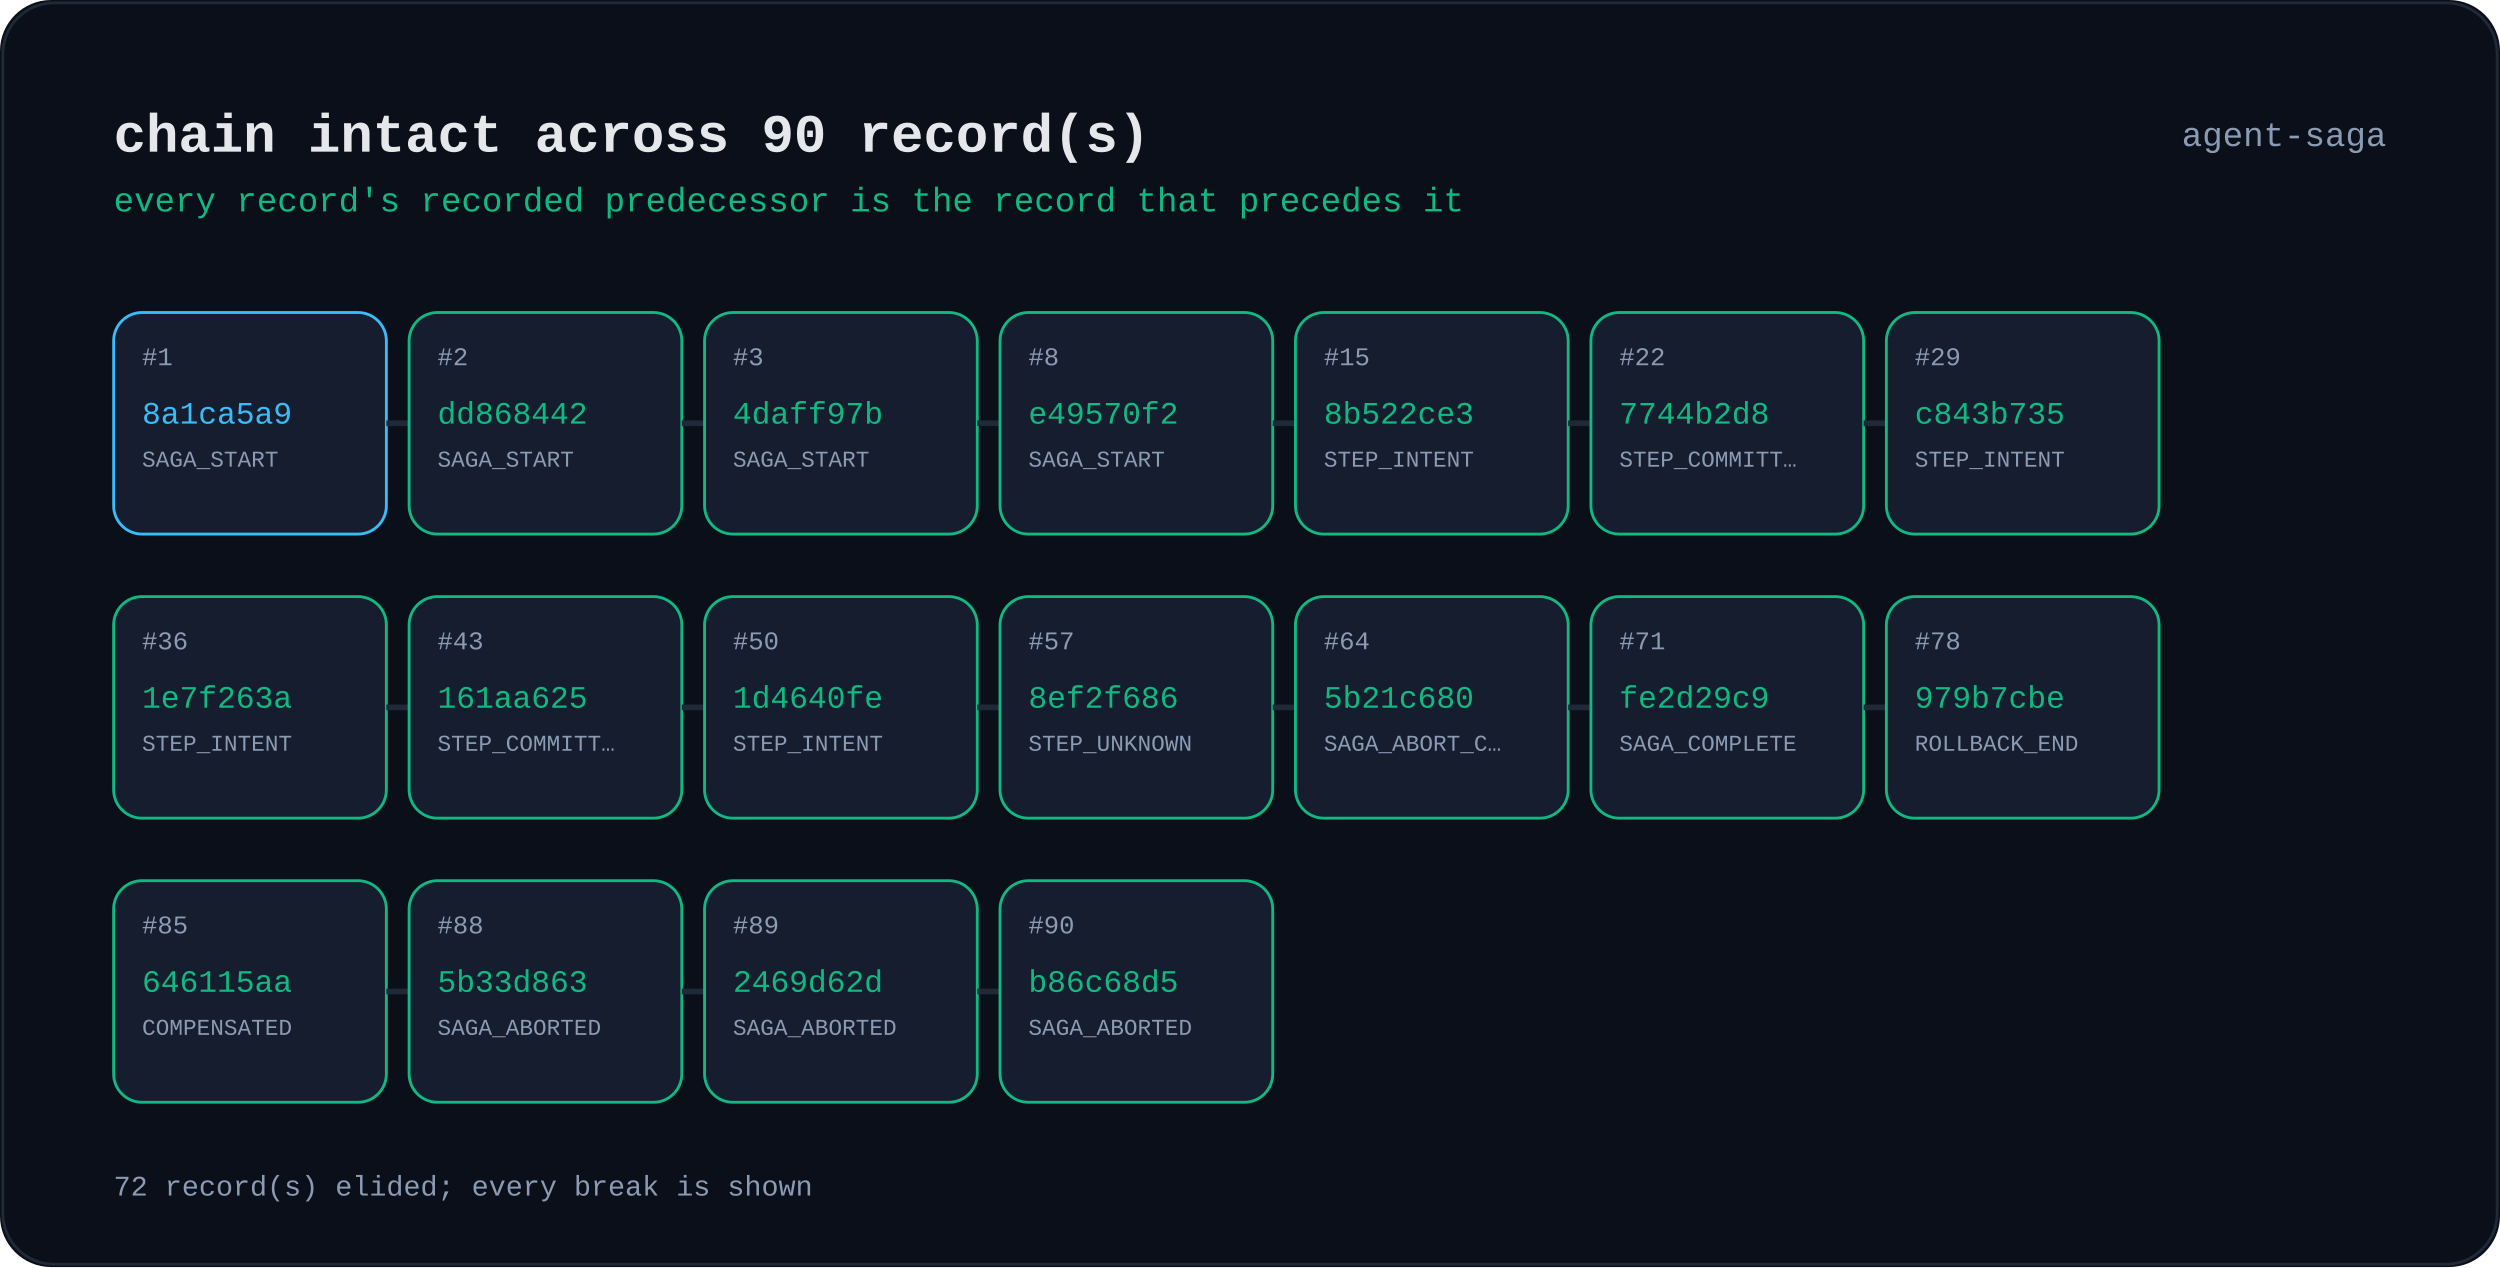
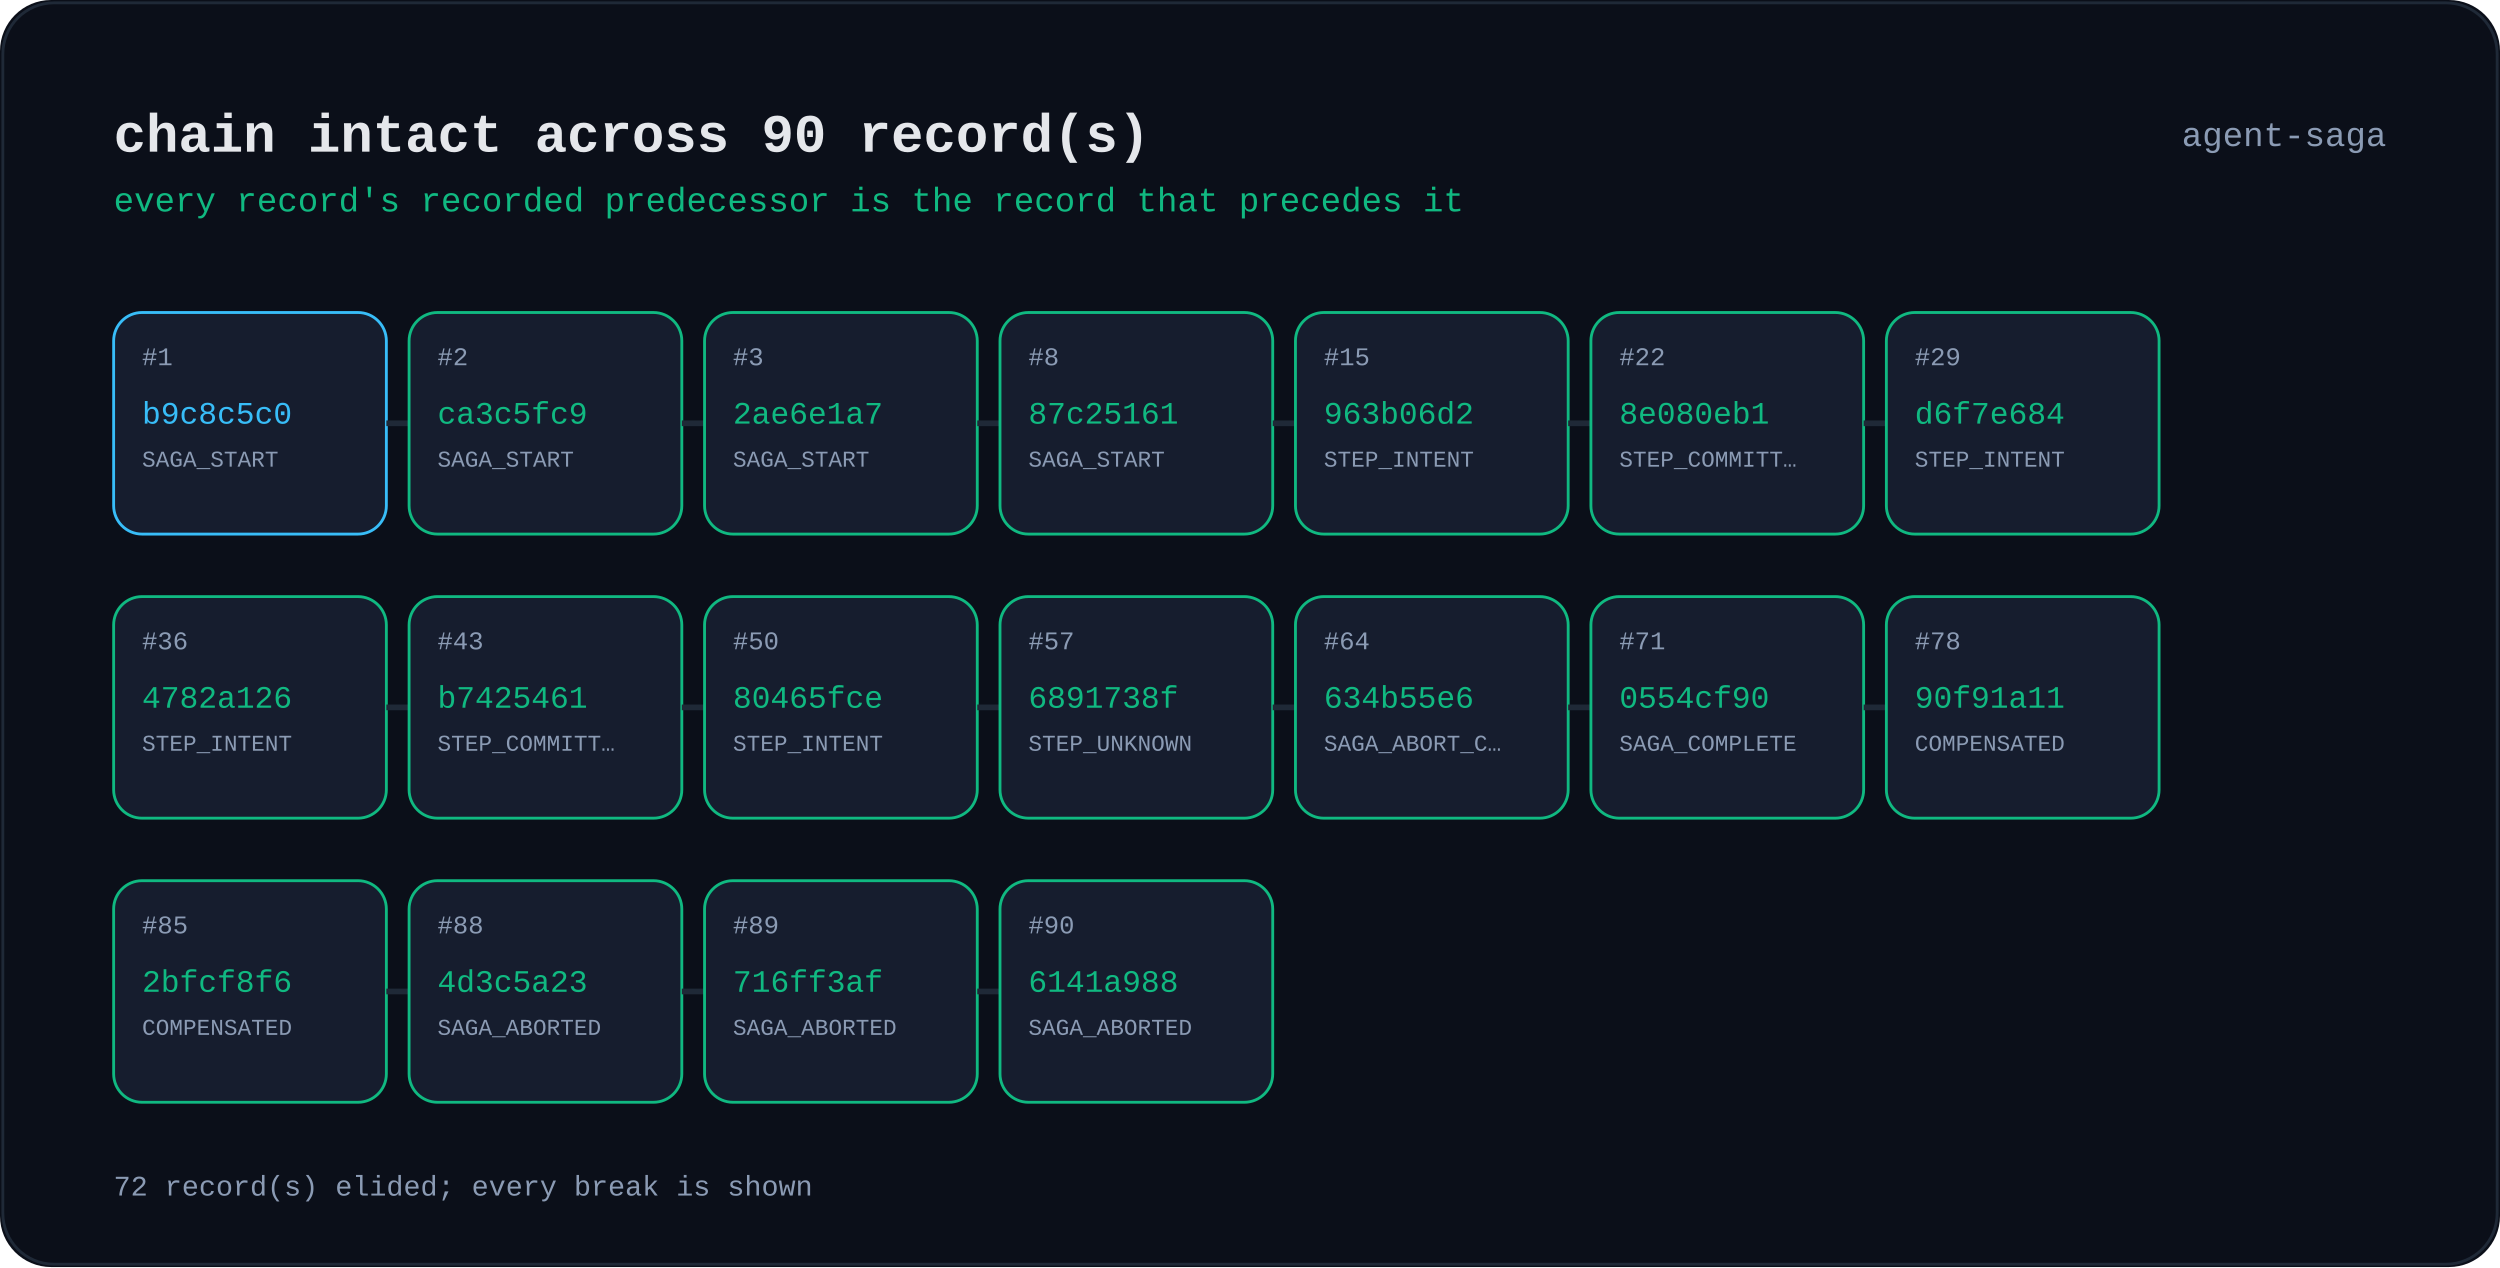
<svg xmlns="http://www.w3.org/2000/svg" viewBox="0 0 880 446" width="880" height="446" role="img" aria-label="chain intact across 90 record(s). every record's recorded predecessor is the ...">
  <style>
text{font-family:ui-monospace, SFMono-Regular, 'SF Mono', Menlo, Consolas, 'Liberation Mono', monospace;dominant-baseline:middle}
.t{fill:#e5e7eb}.m{fill:#8b9bb4}
.a0{animation:a0 4.79s linear infinite;}@keyframes a0{0%,3.13%{opacity:0}11.9%,100%{opacity:1}}
.a1{animation:a1 4.79s linear infinite;}@keyframes a1{0%,11.48%{opacity:0;transform:translateY(7px)}19.83%,100%{opacity:1;transform:translateY(0)}}
.a2{animation:a2 4.79s linear infinite;}@keyframes a2{0%,13.15%{opacity:0;transform:translateY(7px)}21.5%,100%{opacity:1;transform:translateY(0)}}
.a3{animation:a3 4.79s linear infinite;}@keyframes a3{0%,14.82%{opacity:0;transform:translateY(7px)}23.17%,100%{opacity:1;transform:translateY(0)}}
.a4{animation:a4 4.79s linear infinite;}@keyframes a4{0%,16.49%{opacity:0;transform:translateY(7px)}24.84%,100%{opacity:1;transform:translateY(0)}}
.a5{animation:a5 4.79s linear infinite;}@keyframes a5{0%,18.16%{opacity:0;transform:translateY(7px)}26.51%,100%{opacity:1;transform:translateY(0)}}
.a6{animation:a6 4.79s linear infinite;}@keyframes a6{0%,19.83%{opacity:0;transform:translateY(7px)}28.18%,100%{opacity:1;transform:translateY(0)}}
.a7{animation:a7 4.79s linear infinite;}@keyframes a7{0%,21.5%{opacity:0;transform:translateY(7px)}29.85%,100%{opacity:1;transform:translateY(0)}}
.a8{animation:a8 4.79s linear infinite;}@keyframes a8{0%,23.17%{opacity:0;transform:translateY(7px)}31.52%,100%{opacity:1;transform:translateY(0)}}
.a9{animation:a9 4.79s linear infinite;}@keyframes a9{0%,24.84%{opacity:0;transform:translateY(7px)}33.19%,100%{opacity:1;transform:translateY(0)}}
.a10{animation:a10 4.79s linear infinite;}@keyframes a10{0%,26.51%{opacity:0;transform:translateY(7px)}34.86%,100%{opacity:1;transform:translateY(0)}}
.a11{animation:a11 4.79s linear infinite;}@keyframes a11{0%,28.18%{opacity:0;transform:translateY(7px)}36.53%,100%{opacity:1;transform:translateY(0)}}
.a12{animation:a12 4.79s linear infinite;}@keyframes a12{0%,29.85%{opacity:0;transform:translateY(7px)}38.2%,100%{opacity:1;transform:translateY(0)}}
.a13{animation:a13 4.79s linear infinite;}@keyframes a13{0%,31.52%{opacity:0;transform:translateY(7px)}39.87%,100%{opacity:1;transform:translateY(0)}}
.a14{animation:a14 4.79s linear infinite;}@keyframes a14{0%,33.19%{opacity:0;transform:translateY(7px)}41.54%,100%{opacity:1;transform:translateY(0)}}
.a15{animation:a15 4.79s linear infinite;}@keyframes a15{0%,34.86%{opacity:0;transform:translateY(7px)}43.22%,100%{opacity:1;transform:translateY(0)}}
.a16{animation:a16 4.79s linear infinite;}@keyframes a16{0%,36.53%{opacity:0;transform:translateY(7px)}44.89%,100%{opacity:1;transform:translateY(0)}}
.a17{animation:a17 4.79s linear infinite;}@keyframes a17{0%,38.2%{opacity:0;transform:translateY(7px)}46.56%,100%{opacity:1;transform:translateY(0)}}
.a18{animation:a18 4.79s linear infinite;}@keyframes a18{0%,39.87%{opacity:0;transform:translateY(7px)}48.23%,100%{opacity:1;transform:translateY(0)}}
@media (prefers-reduced-motion: reduce){*{animation:none !important;opacity:1 !important;transform:none !important}}
</style>
  <rect width="880" height="446" rx="18" fill="#0b0f19" />
  <rect x="1" y="1" width="878" height="444" rx="18" fill="none" stroke="#1f2937" />
  <g class="a0">
    <text class="t" x="40" y="48" font-size="19" font-weight="700">chain intact across 90 record(s)</text>
    <text x="40" y="71" font-size="12" fill="#10b981">every record's recorded predecessor is the record that precedes it</text>
    <text class="m" x="840" y="48" font-size="12" text-anchor="end">agent-saga</text>
  </g>
  <g class="a1">
    <rect x="40" y="110" width="96" height="78" rx="10" fill="#161d2e" stroke="#38bdf8" stroke-width="1" />
    <text class="m" x="50" y="126" font-size="9">#1</text>
-     <text x="50" y="146" font-size="11" fill="#38bdf8">8a1ca5a9</text>
+     <text x="50" y="146" font-size="11" fill="#38bdf8">b9c8c5c0</text>
    <text class="m" x="50" y="162" font-size="8">SAGA_START</text>
  </g>
  <g class="a1">
    <rect x="136" y="148" width="8" height="2" fill="#1f2937" />
  </g>
  <g class="a2">
    <rect x="144" y="110" width="96" height="78" rx="10" fill="#161d2e" stroke="#10b981" stroke-width="1" />
    <text class="m" x="154" y="126" font-size="9">#2</text>
-     <text x="154" y="146" font-size="11" fill="#10b981">dd868442</text>
+     <text x="154" y="146" font-size="11" fill="#10b981">ca3c5fc9</text>
    <text class="m" x="154" y="162" font-size="8">SAGA_START</text>
  </g>
  <g class="a2">
    <rect x="240" y="148" width="8" height="2" fill="#1f2937" />
  </g>
  <g class="a3">
    <rect x="248" y="110" width="96" height="78" rx="10" fill="#161d2e" stroke="#10b981" stroke-width="1" />
    <text class="m" x="258" y="126" font-size="9">#3</text>
-     <text x="258" y="146" font-size="11" fill="#10b981">4daff97b</text>
+     <text x="258" y="146" font-size="11" fill="#10b981">2ae6e1a7</text>
    <text class="m" x="258" y="162" font-size="8">SAGA_START</text>
  </g>
  <g class="a3">
    <rect x="344" y="148" width="8" height="2" fill="#1f2937" />
  </g>
  <g class="a4">
    <rect x="352" y="110" width="96" height="78" rx="10" fill="#161d2e" stroke="#10b981" stroke-width="1" />
    <text class="m" x="362" y="126" font-size="9">#8</text>
-     <text x="362" y="146" font-size="11" fill="#10b981">e49570f2</text>
+     <text x="362" y="146" font-size="11" fill="#10b981">87c25161</text>
    <text class="m" x="362" y="162" font-size="8">SAGA_START</text>
  </g>
  <g class="a4">
    <rect x="448" y="148" width="8" height="2" fill="#1f2937" />
  </g>
  <g class="a5">
    <rect x="456" y="110" width="96" height="78" rx="10" fill="#161d2e" stroke="#10b981" stroke-width="1" />
    <text class="m" x="466" y="126" font-size="9">#15</text>
-     <text x="466" y="146" font-size="11" fill="#10b981">8b522ce3</text>
+     <text x="466" y="146" font-size="11" fill="#10b981">963b06d2</text>
    <text class="m" x="466" y="162" font-size="8">STEP_INTENT</text>
  </g>
  <g class="a5">
    <rect x="552" y="148" width="8" height="2" fill="#1f2937" />
  </g>
  <g class="a6">
    <rect x="560" y="110" width="96" height="78" rx="10" fill="#161d2e" stroke="#10b981" stroke-width="1" />
    <text class="m" x="570" y="126" font-size="9">#22</text>
-     <text x="570" y="146" font-size="11" fill="#10b981">7744b2d8</text>
+     <text x="570" y="146" font-size="11" fill="#10b981">8e080eb1</text>
    <text class="m" x="570" y="162" font-size="8">STEP_COMMITT…</text>
  </g>
  <g class="a6">
    <rect x="656" y="148" width="8" height="2" fill="#1f2937" />
  </g>
  <g class="a7">
    <rect x="664" y="110" width="96" height="78" rx="10" fill="#161d2e" stroke="#10b981" stroke-width="1" />
    <text class="m" x="674" y="126" font-size="9">#29</text>
-     <text x="674" y="146" font-size="11" fill="#10b981">c843b735</text>
+     <text x="674" y="146" font-size="11" fill="#10b981">d6f7e684</text>
    <text class="m" x="674" y="162" font-size="8">STEP_INTENT</text>
  </g>
  <g class="a8">
    <rect x="40" y="210" width="96" height="78" rx="10" fill="#161d2e" stroke="#10b981" stroke-width="1" />
    <text class="m" x="50" y="226" font-size="9">#36</text>
-     <text x="50" y="246" font-size="11" fill="#10b981">1e7f263a</text>
+     <text x="50" y="246" font-size="11" fill="#10b981">4782a126</text>
    <text class="m" x="50" y="262" font-size="8">STEP_INTENT</text>
  </g>
  <g class="a8">
    <rect x="136" y="248" width="8" height="2" fill="#1f2937" />
  </g>
  <g class="a9">
    <rect x="144" y="210" width="96" height="78" rx="10" fill="#161d2e" stroke="#10b981" stroke-width="1" />
    <text class="m" x="154" y="226" font-size="9">#43</text>
-     <text x="154" y="246" font-size="11" fill="#10b981">161aa625</text>
+     <text x="154" y="246" font-size="11" fill="#10b981">b7425461</text>
    <text class="m" x="154" y="262" font-size="8">STEP_COMMITT…</text>
  </g>
  <g class="a9">
    <rect x="240" y="248" width="8" height="2" fill="#1f2937" />
  </g>
  <g class="a10">
    <rect x="248" y="210" width="96" height="78" rx="10" fill="#161d2e" stroke="#10b981" stroke-width="1" />
    <text class="m" x="258" y="226" font-size="9">#50</text>
-     <text x="258" y="246" font-size="11" fill="#10b981">1d4640fe</text>
+     <text x="258" y="246" font-size="11" fill="#10b981">80465fce</text>
    <text class="m" x="258" y="262" font-size="8">STEP_INTENT</text>
  </g>
  <g class="a10">
    <rect x="344" y="248" width="8" height="2" fill="#1f2937" />
  </g>
  <g class="a11">
    <rect x="352" y="210" width="96" height="78" rx="10" fill="#161d2e" stroke="#10b981" stroke-width="1" />
    <text class="m" x="362" y="226" font-size="9">#57</text>
-     <text x="362" y="246" font-size="11" fill="#10b981">8ef2f686</text>
+     <text x="362" y="246" font-size="11" fill="#10b981">6891738f</text>
    <text class="m" x="362" y="262" font-size="8">STEP_UNKNOWN</text>
  </g>
  <g class="a11">
    <rect x="448" y="248" width="8" height="2" fill="#1f2937" />
  </g>
  <g class="a12">
    <rect x="456" y="210" width="96" height="78" rx="10" fill="#161d2e" stroke="#10b981" stroke-width="1" />
    <text class="m" x="466" y="226" font-size="9">#64</text>
-     <text x="466" y="246" font-size="11" fill="#10b981">5b21c680</text>
+     <text x="466" y="246" font-size="11" fill="#10b981">634b55e6</text>
    <text class="m" x="466" y="262" font-size="8">SAGA_ABORT_C…</text>
  </g>
  <g class="a12">
    <rect x="552" y="248" width="8" height="2" fill="#1f2937" />
  </g>
  <g class="a13">
    <rect x="560" y="210" width="96" height="78" rx="10" fill="#161d2e" stroke="#10b981" stroke-width="1" />
    <text class="m" x="570" y="226" font-size="9">#71</text>
-     <text x="570" y="246" font-size="11" fill="#10b981">fe2d29c9</text>
+     <text x="570" y="246" font-size="11" fill="#10b981">0554cf90</text>
    <text class="m" x="570" y="262" font-size="8">SAGA_COMPLETE</text>
  </g>
  <g class="a13">
    <rect x="656" y="248" width="8" height="2" fill="#1f2937" />
  </g>
  <g class="a14">
    <rect x="664" y="210" width="96" height="78" rx="10" fill="#161d2e" stroke="#10b981" stroke-width="1" />
    <text class="m" x="674" y="226" font-size="9">#78</text>
-     <text x="674" y="246" font-size="11" fill="#10b981">979b7cbe</text>
-     <text class="m" x="674" y="262" font-size="8">ROLLBACK_END</text>
+     <text x="674" y="246" font-size="11" fill="#10b981">90f91a11</text>
+     <text class="m" x="674" y="262" font-size="8">COMPENSATED</text>
  </g>
  <g class="a15">
    <rect x="40" y="310" width="96" height="78" rx="10" fill="#161d2e" stroke="#10b981" stroke-width="1" />
    <text class="m" x="50" y="326" font-size="9">#85</text>
-     <text x="50" y="346" font-size="11" fill="#10b981">646115aa</text>
+     <text x="50" y="346" font-size="11" fill="#10b981">2bfcf8f6</text>
    <text class="m" x="50" y="362" font-size="8">COMPENSATED</text>
  </g>
  <g class="a15">
    <rect x="136" y="348" width="8" height="2" fill="#1f2937" />
  </g>
  <g class="a16">
    <rect x="144" y="310" width="96" height="78" rx="10" fill="#161d2e" stroke="#10b981" stroke-width="1" />
    <text class="m" x="154" y="326" font-size="9">#88</text>
-     <text x="154" y="346" font-size="11" fill="#10b981">5b33d863</text>
+     <text x="154" y="346" font-size="11" fill="#10b981">4d3c5a23</text>
    <text class="m" x="154" y="362" font-size="8">SAGA_ABORTED</text>
  </g>
  <g class="a16">
    <rect x="240" y="348" width="8" height="2" fill="#1f2937" />
  </g>
  <g class="a17">
    <rect x="248" y="310" width="96" height="78" rx="10" fill="#161d2e" stroke="#10b981" stroke-width="1" />
    <text class="m" x="258" y="326" font-size="9">#89</text>
-     <text x="258" y="346" font-size="11" fill="#10b981">2469d62d</text>
+     <text x="258" y="346" font-size="11" fill="#10b981">716ff3af</text>
    <text class="m" x="258" y="362" font-size="8">SAGA_ABORTED</text>
  </g>
  <g class="a17">
    <rect x="344" y="348" width="8" height="2" fill="#1f2937" />
  </g>
  <g class="a18">
    <rect x="352" y="310" width="96" height="78" rx="10" fill="#161d2e" stroke="#10b981" stroke-width="1" />
    <text class="m" x="362" y="326" font-size="9">#90</text>
-     <text x="362" y="346" font-size="11" fill="#10b981">b86c68d5</text>
+     <text x="362" y="346" font-size="11" fill="#10b981">6141a988</text>
    <text class="m" x="362" y="362" font-size="8">SAGA_ABORTED</text>
  </g>
  <text class="m" x="40" y="418" font-size="10">72 record(s) elided; every break is shown</text>
</svg>
